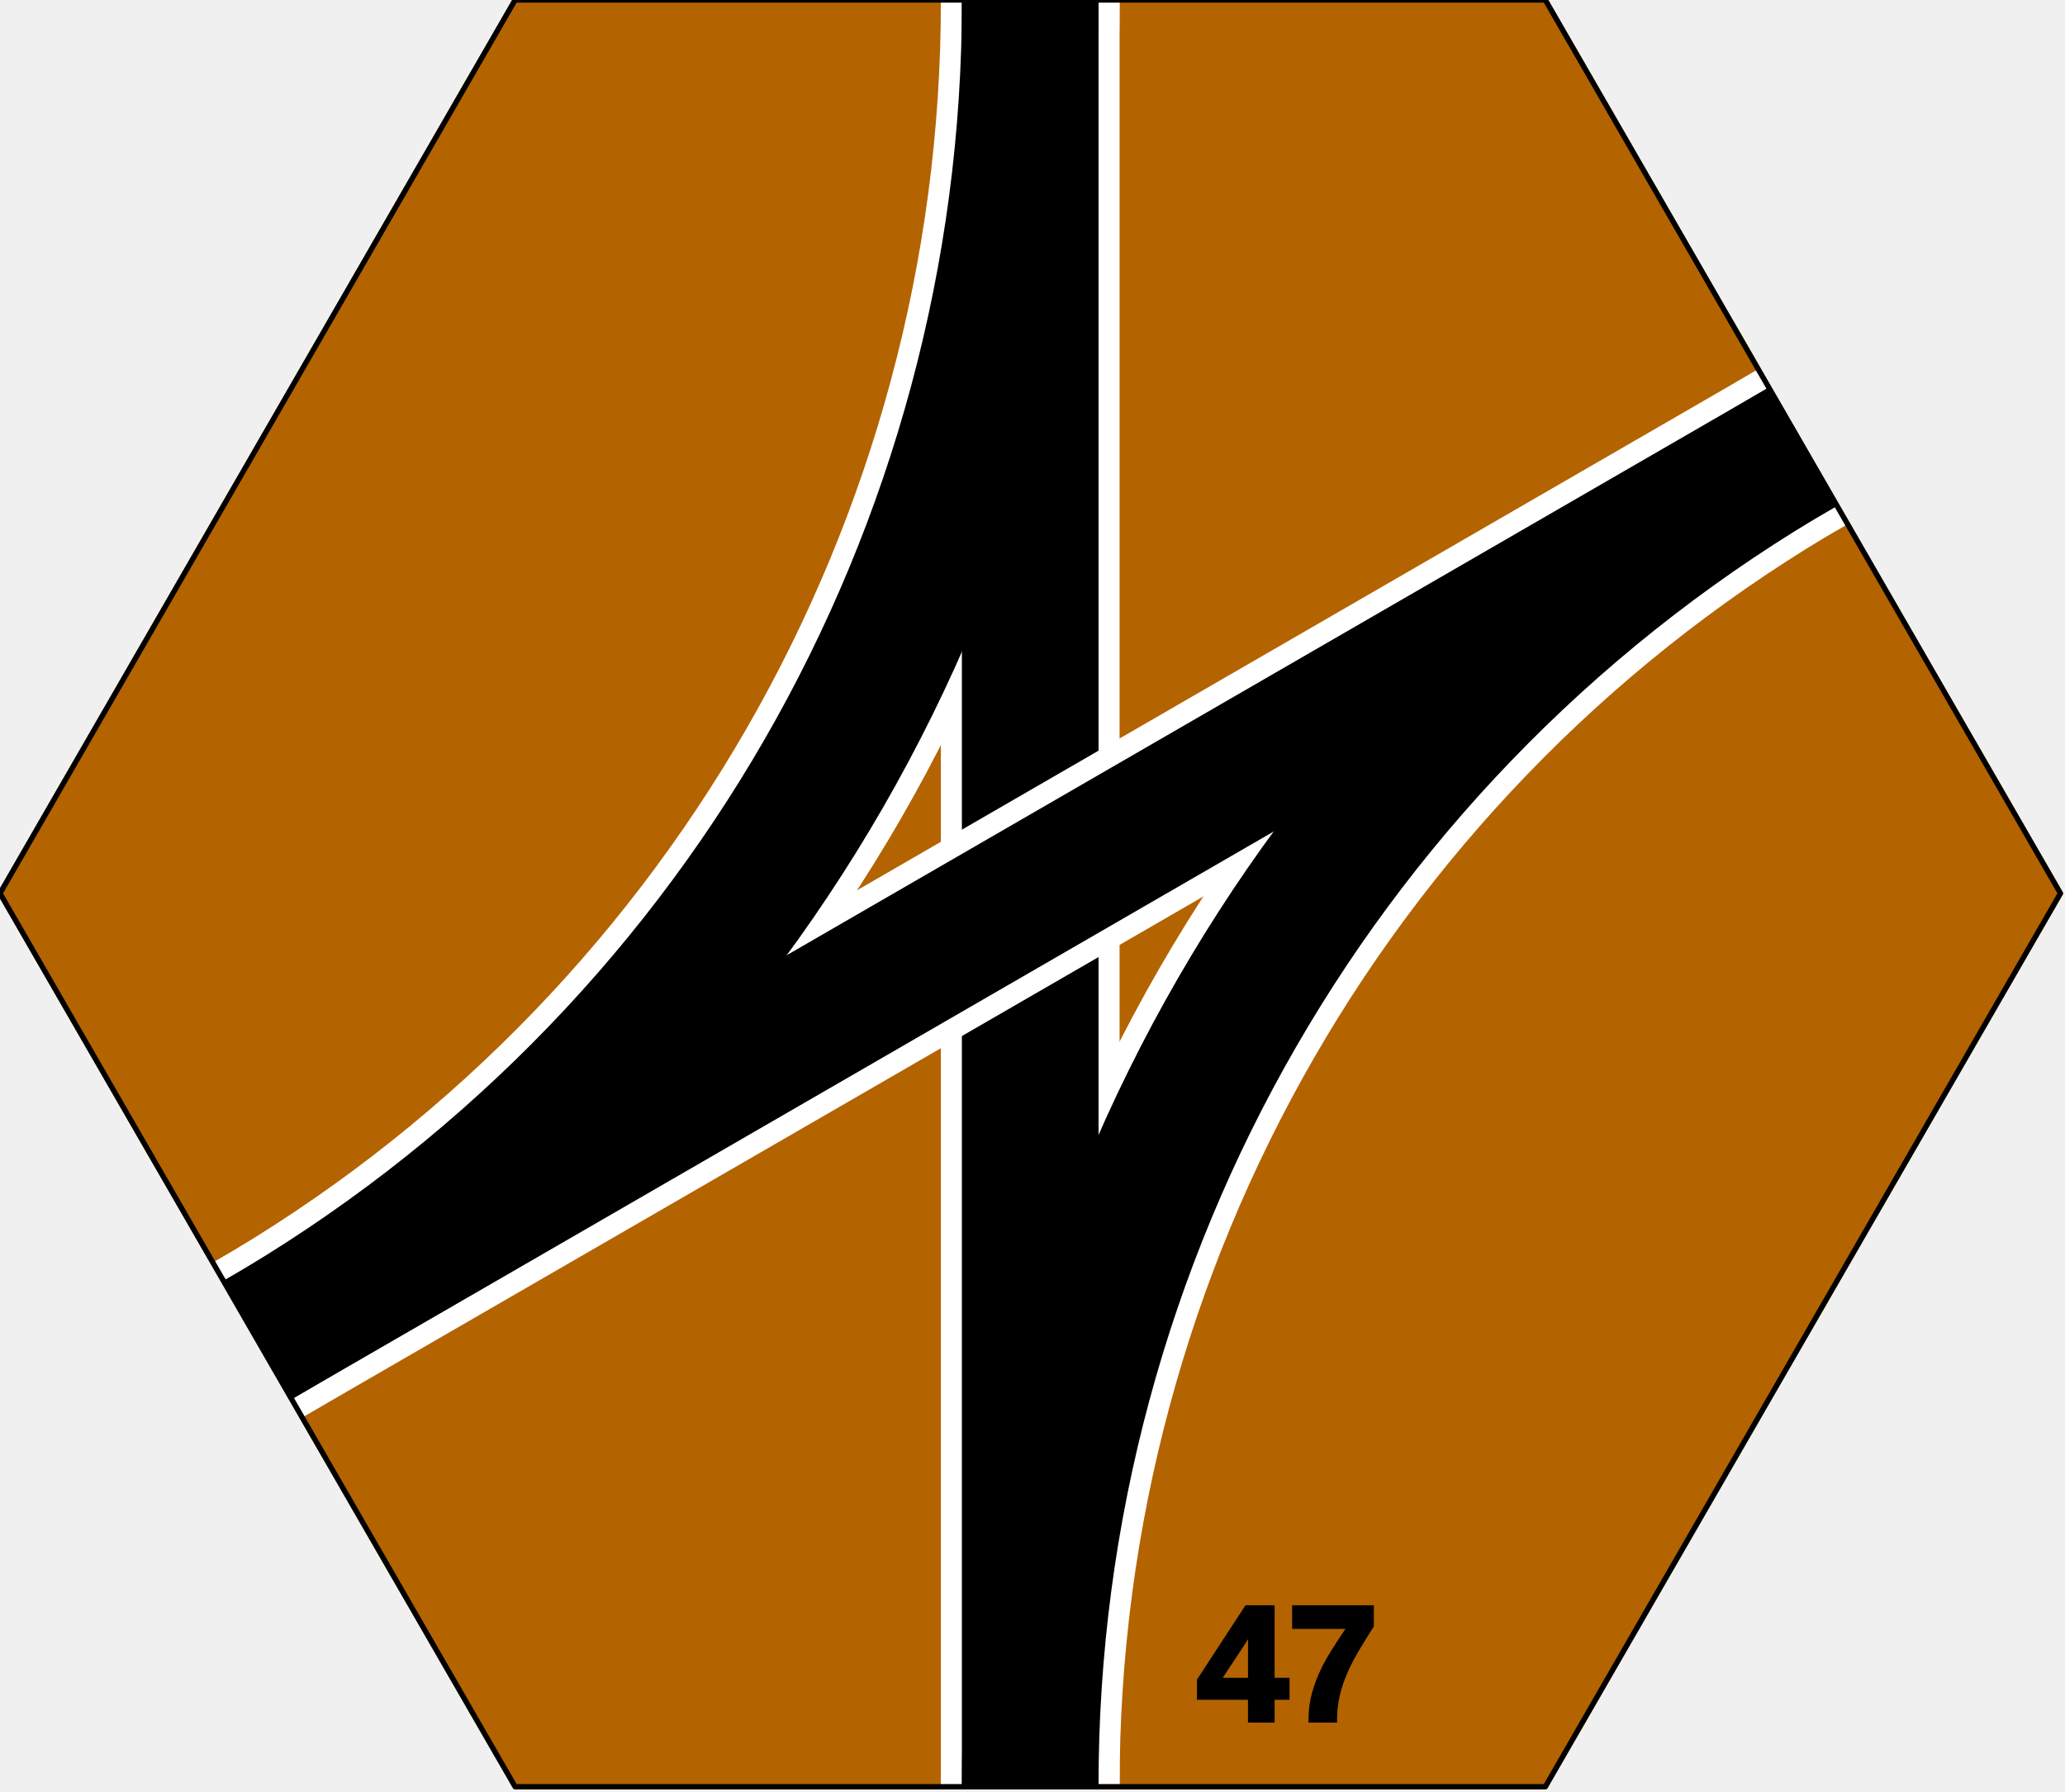
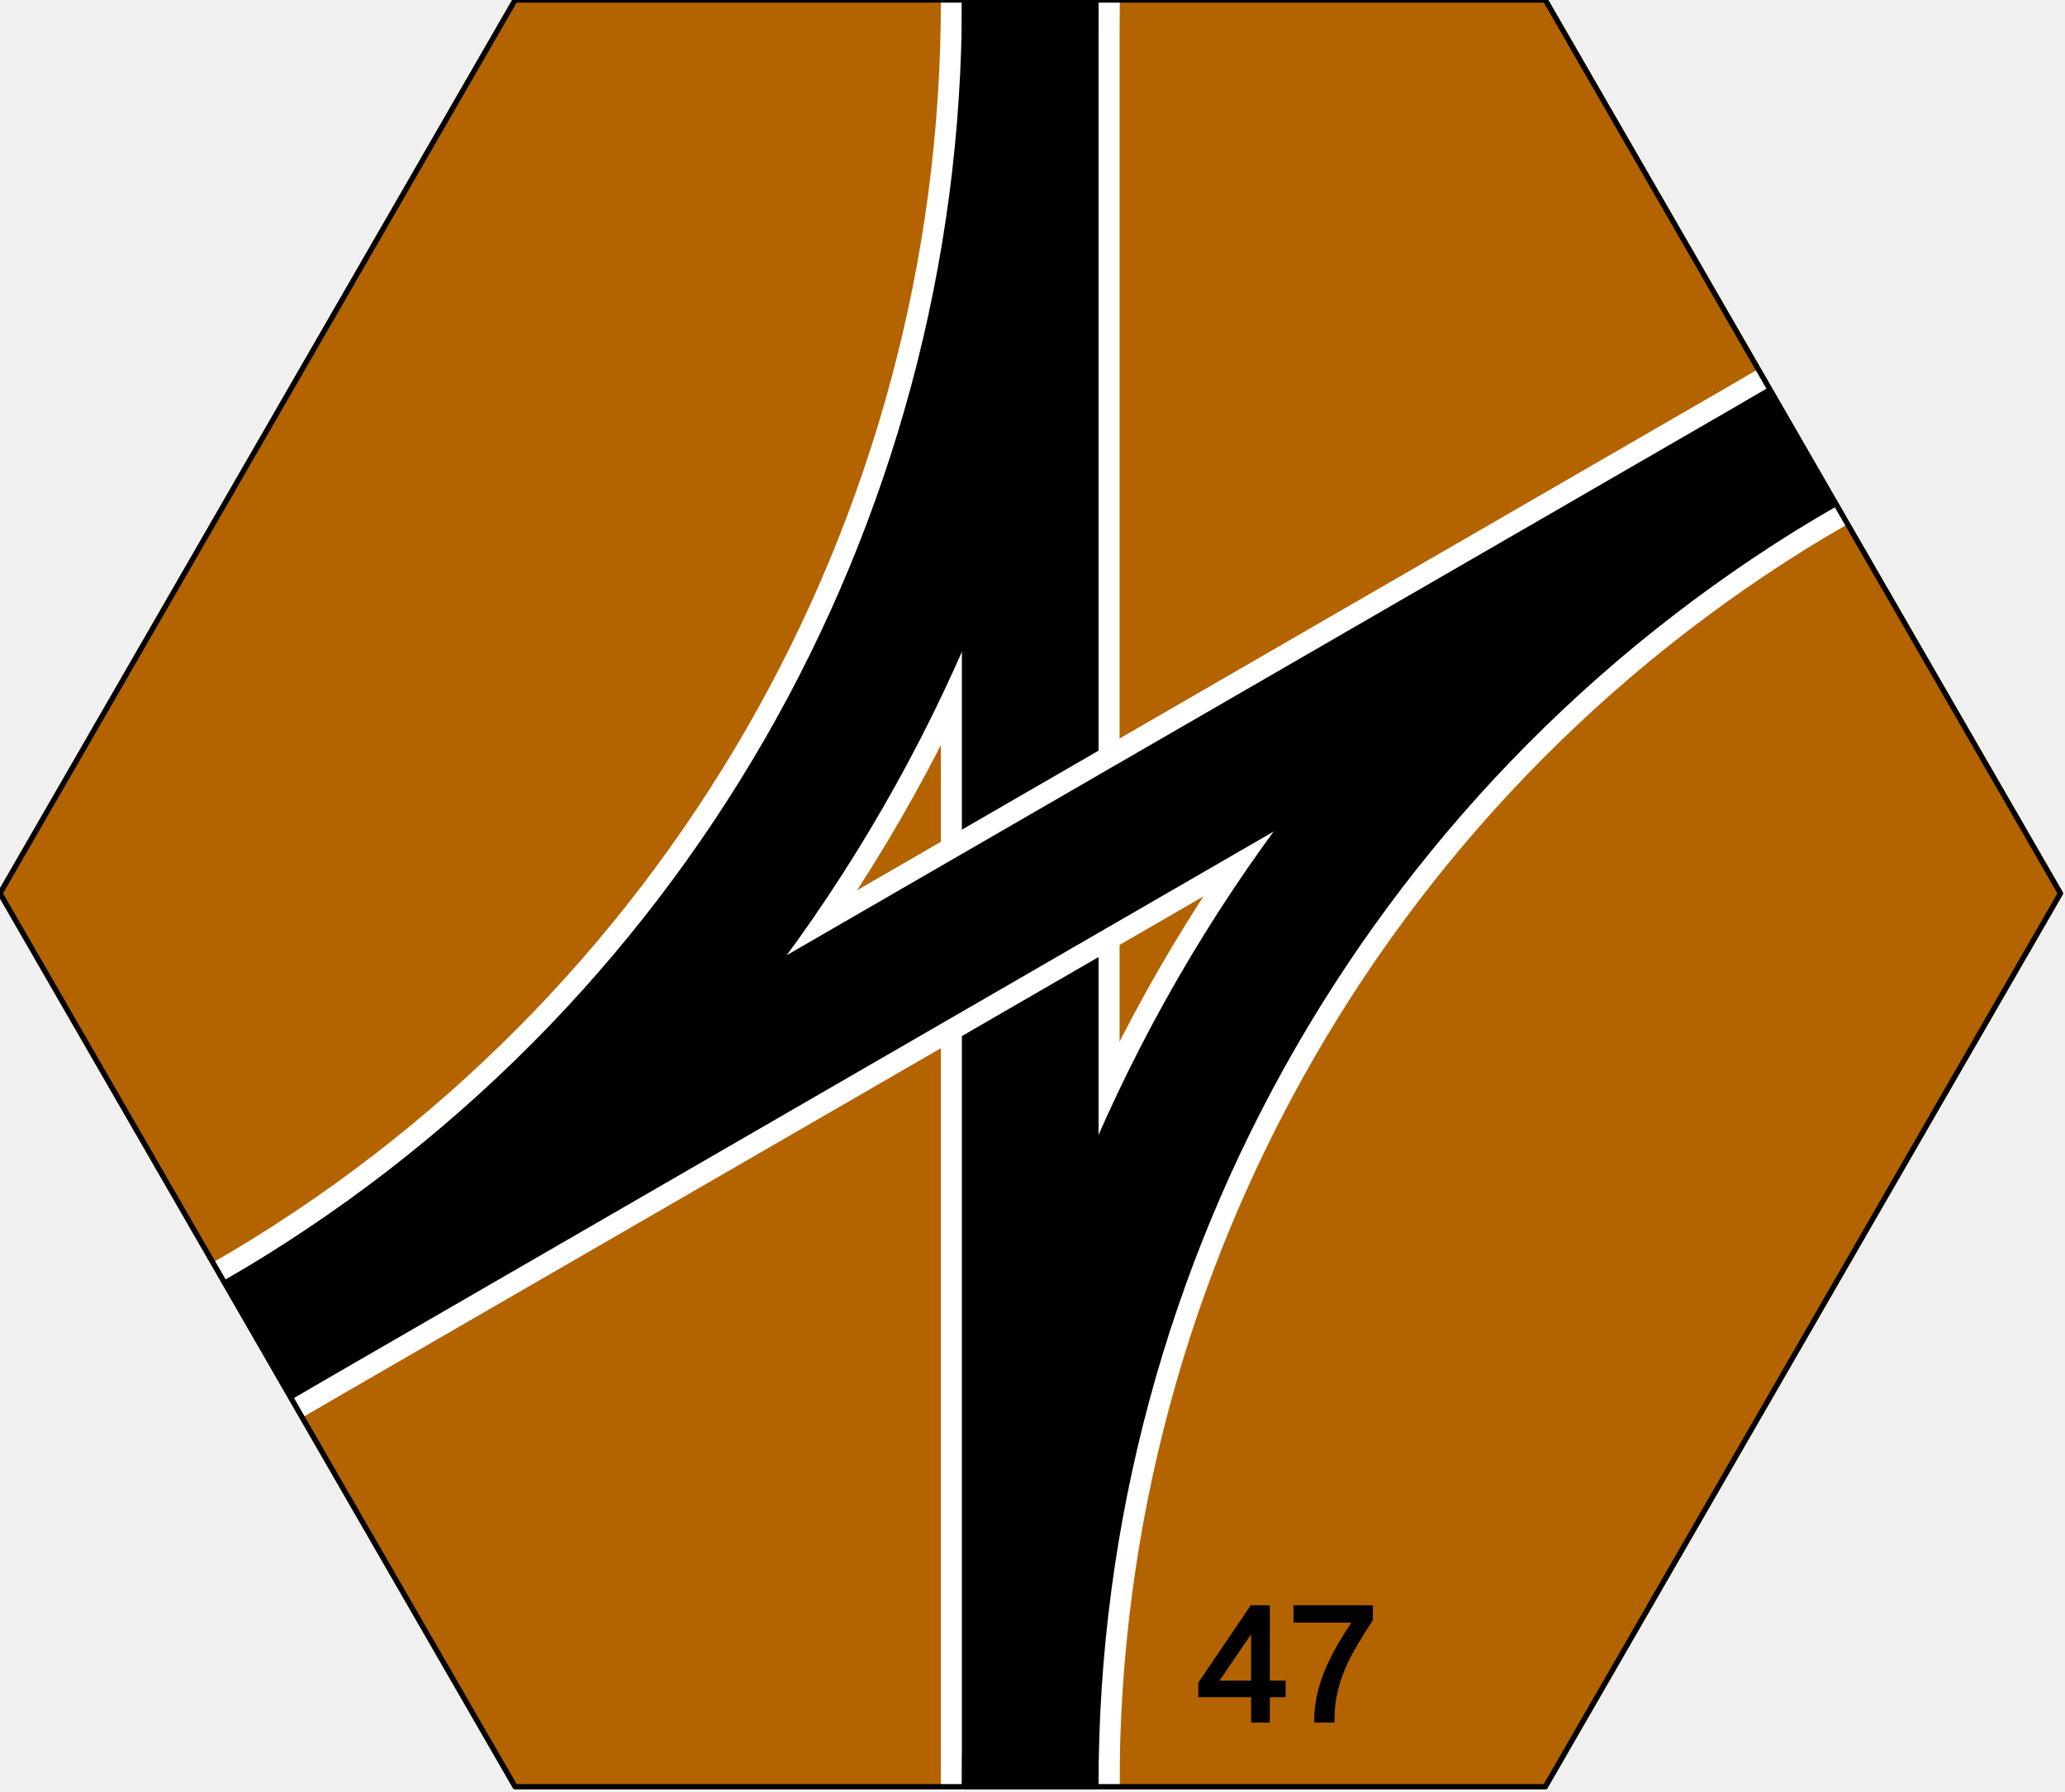
<svg xmlns="http://www.w3.org/2000/svg" version="1.1">
  <path d=" M 98,0 L 294,0 L 392,170 L 294,340 L 98,340 L 0,170 Z" fill="#B46301" stroke="#B46301" stroke-width="1" stroke-linejoin="round" />
-   <text x="245" y="318" dy="0.3em" fill="#000000" stroke="#000000" text-anchor="middle" font-family="Arial" font-size="31" font-weight="bold">47</text>
+   <text x="245" y="318" dy="0.3em" fill="#000000" stroke="#000000" text-anchor="middle" font-family="Arial" font-size="31">47</text>
  <path d="M 196,340 L 196,0" fill="none" stroke="#FFFFFF" stroke-width="34" stroke-linecap="butt" stroke-linejoin="round" />
  <path d="M 343,85 A 294,294 0 0,0 196,340" fill="none" stroke="#FFFFFF" stroke-width="34" stroke-linecap="butt" stroke-linejoin="round" />
  <path d="M 49,255 A 294,294 0 0,0 196,0" fill="none" stroke="#FFFFFF" stroke-width="34" stroke-linecap="butt" stroke-linejoin="round" />
  <path d="M 196,340 L 196,0" fill="none" stroke="#000000" stroke-width="26" stroke-linecap="butt" stroke-linejoin="round" />
  <path d="M 49,255 L 343,85" fill="none" stroke="#FFFFFF" stroke-width="34" stroke-linecap="butt" stroke-linejoin="round" />
  <path d="M 343,85 A 294,294 0 0,0 196,340" fill="none" stroke="#000000" stroke-width="26" stroke-linecap="butt" stroke-linejoin="round" />
  <path d="M 49,255 A 294,294 0 0,0 196,0" fill="none" stroke="#000000" stroke-width="26" stroke-linecap="butt" stroke-linejoin="round" />
  <path d="M 49,255 L 343,85" fill="none" stroke="#000000" stroke-width="26" stroke-linecap="butt" stroke-linejoin="round" />
  <path d=" M 98,0 L 294,0 L 392,170 L 294,340 L 98,340 L 0,170 Z" fill="none" stroke="black" stroke-width="1" stroke-linejoin="round" />
</svg>
